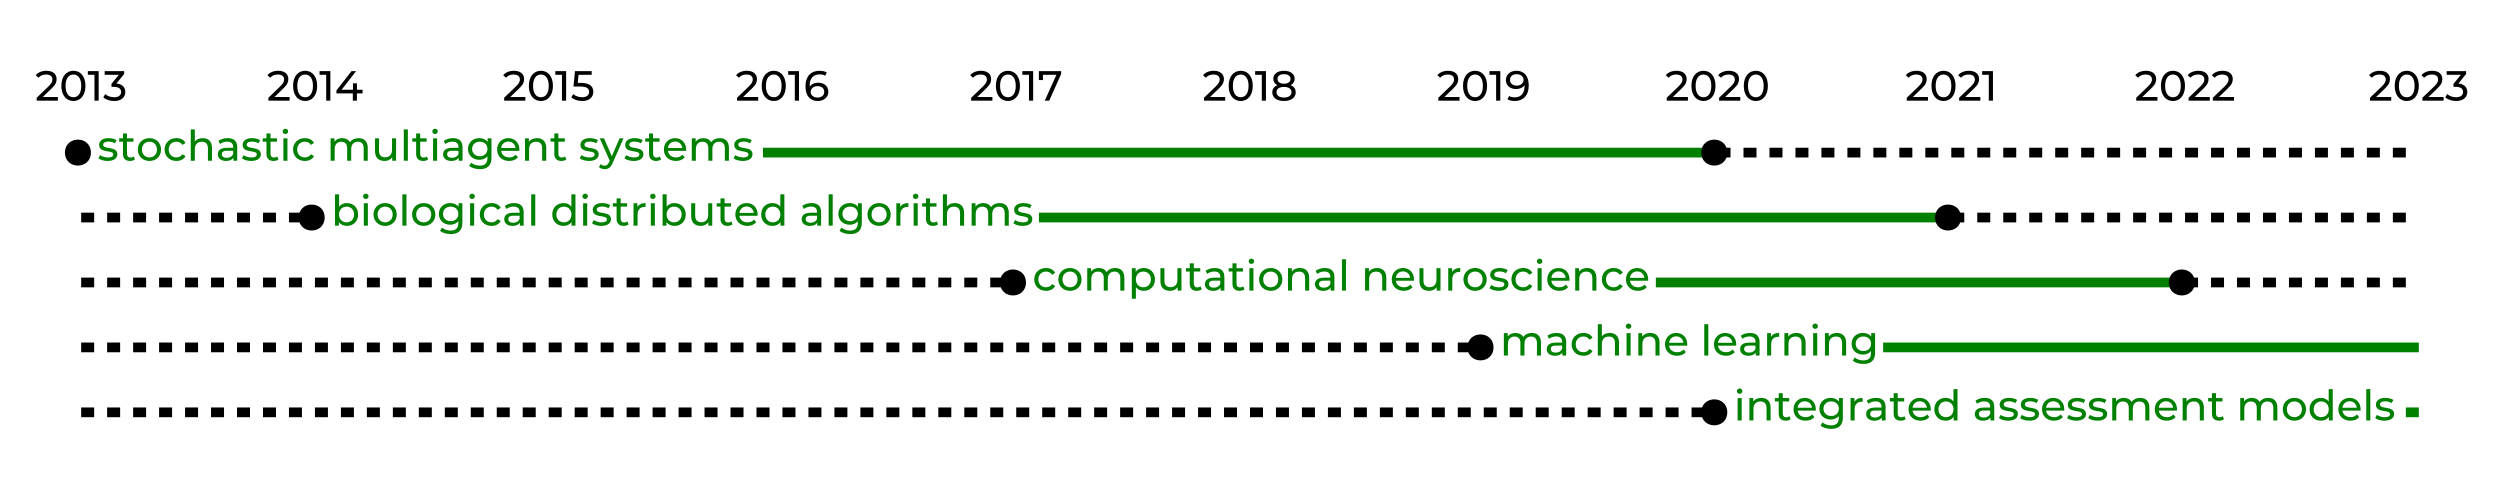
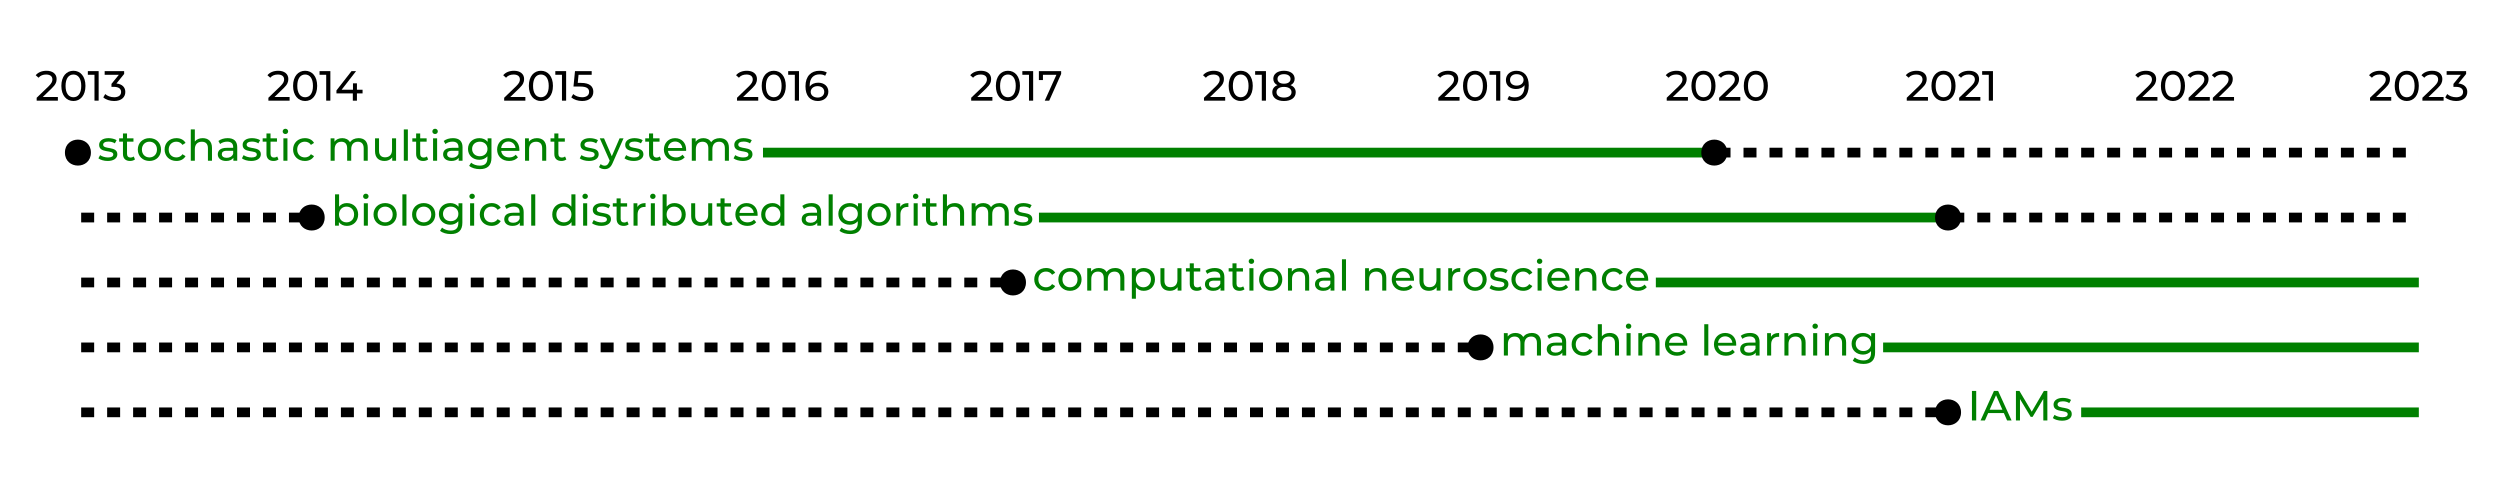
<svg xmlns="http://www.w3.org/2000/svg" xmlns:xlink="http://www.w3.org/1999/xlink" width="770pt" height="150pt" viewBox="0 0 770 150" version="1.1">
  <defs>
    <g>
      <symbol overflow="visible" id="glyph0-0">
        <path style="stroke:none;" d="M 7.109 0 L 7.109 -9.094 L 0.516 -9.094 L 0.516 0 Z M 1.562 -8.188 L 6.078 -8.188 L 6.078 -0.906 L 1.562 -0.906 Z M 1.562 -8.188 " />
      </symbol>
      <symbol overflow="visible" id="glyph0-1">
        <path style="stroke:none;" d="M 5.141 -3.812 C 6.375 -4.984 6.625 -5.781 6.625 -6.672 C 6.625 -8.234 5.406 -9.203 3.516 -9.203 C 2.094 -9.203 0.891 -8.703 0.188 -7.828 L 1.062 -7.062 C 1.625 -7.734 2.422 -8.047 3.391 -8.047 C 4.672 -8.047 5.328 -7.469 5.328 -6.531 C 5.328 -5.969 5.141 -5.391 4.188 -4.453 L 0.484 -0.891 L 0.484 0 L 7.016 0 L 7.016 -1.125 L 2.359 -1.125 Z M 5.141 -3.812 " />
      </symbol>
      <symbol overflow="visible" id="glyph0-2">
        <path style="stroke:none;" d="M 4.344 0.109 C 6.469 0.109 8.047 -1.594 8.047 -4.547 C 8.047 -7.516 6.469 -9.203 4.344 -9.203 C 2.203 -9.203 0.625 -7.516 0.625 -4.547 C 0.625 -1.594 2.203 0.109 4.344 0.109 Z M 4.344 -1.047 C 2.906 -1.047 1.922 -2.219 1.922 -4.547 C 1.922 -6.875 2.906 -8.047 4.344 -8.047 C 5.766 -8.047 6.75 -6.875 6.75 -4.547 C 6.75 -2.219 5.766 -1.047 4.344 -1.047 Z M 4.344 -1.047 " />
      </symbol>
      <symbol overflow="visible" id="glyph0-3">
        <path style="stroke:none;" d="M 0.109 -7.969 L 2.156 -7.969 L 2.156 0 L 3.438 0 L 3.438 -9.094 L 0.109 -9.094 Z M 0.109 -7.969 " />
      </symbol>
      <symbol overflow="visible" id="glyph0-4">
        <path style="stroke:none;" d="M 6.484 -8.219 L 6.484 -9.094 L 0.484 -9.094 L 0.484 -7.969 L 4.859 -7.969 L 2.578 -5.156 L 2.578 -4.25 L 3.297 -4.25 C 4.859 -4.25 5.547 -3.625 5.547 -2.672 C 5.547 -1.672 4.766 -1.047 3.406 -1.047 C 2.281 -1.047 1.281 -1.453 0.656 -2.031 L 0.062 -1 C 0.828 -0.312 2.109 0.109 3.406 0.109 C 5.719 0.109 6.844 -1.141 6.844 -2.672 C 6.844 -4.078 5.922 -5.109 4.109 -5.281 Z M 6.484 -8.219 " />
      </symbol>
      <symbol overflow="visible" id="glyph0-5">
        <path style="stroke:none;" d="M 6.812 -3.359 L 6.812 -5.328 L 5.594 -5.328 L 5.594 -3.359 L 2.094 -3.359 L 6.547 -9.094 L 5.141 -9.094 L 0.5 -3.141 L 0.5 -2.234 L 5.547 -2.234 L 5.547 0 L 6.812 0 L 6.812 -2.234 L 8.547 -2.234 L 8.547 -3.359 Z M 6.812 -3.359 " />
      </symbol>
      <symbol overflow="visible" id="glyph0-6">
        <path style="stroke:none;" d="M 2.203 -5.469 L 2.453 -7.969 L 6.5 -7.969 L 6.5 -9.094 L 1.359 -9.094 L 0.891 -4.344 L 2.953 -4.344 C 5.062 -4.344 5.703 -3.703 5.703 -2.672 C 5.703 -1.688 4.922 -1.047 3.547 -1.047 C 2.438 -1.047 1.438 -1.453 0.812 -2.031 L 0.219 -1 C 1 -0.312 2.281 0.109 3.562 0.109 C 5.891 0.109 7 -1.156 7 -2.734 C 7 -4.344 5.938 -5.469 3.219 -5.469 Z M 2.203 -5.469 " />
      </symbol>
      <symbol overflow="visible" id="glyph0-7">
        <path style="stroke:none;" d="M 4.547 -5.531 C 3.422 -5.531 2.453 -5.109 1.938 -4.328 C 1.922 -4.453 1.922 -4.547 1.922 -4.656 C 1.922 -6.922 3.109 -8.094 4.953 -8.094 C 5.609 -8.094 6.234 -7.969 6.688 -7.656 L 7.188 -8.672 C 6.609 -9.031 5.781 -9.203 4.922 -9.203 C 2.375 -9.203 0.625 -7.547 0.625 -4.438 C 0.625 -1.531 2 0.109 4.453 0.109 C 6.25 0.109 7.672 -1.016 7.672 -2.766 C 7.672 -4.453 6.359 -5.531 4.547 -5.531 Z M 4.391 -0.953 C 2.984 -0.953 2.234 -1.766 2.234 -2.703 C 2.234 -3.703 3.094 -4.469 4.328 -4.469 C 5.609 -4.469 6.406 -3.781 6.406 -2.719 C 6.406 -1.641 5.578 -0.953 4.391 -0.953 Z M 4.391 -0.953 " />
      </symbol>
      <symbol overflow="visible" id="glyph0-8">
        <path style="stroke:none;" d="M 0.391 -6.344 L 1.641 -6.344 L 1.641 -7.969 L 5.797 -7.969 L 2.203 0 L 3.578 0 L 7.25 -8.219 L 7.25 -9.094 L 0.391 -9.094 Z M 0.391 -6.344 " />
      </symbol>
      <symbol overflow="visible" id="glyph0-9">
        <path style="stroke:none;" d="M 6.188 -4.766 C 7.016 -5.156 7.469 -5.844 7.469 -6.734 C 7.469 -8.25 6.156 -9.203 4.172 -9.203 C 2.203 -9.203 0.891 -8.25 0.891 -6.734 C 0.891 -5.844 1.344 -5.156 2.172 -4.766 C 1.141 -4.375 0.578 -3.609 0.578 -2.578 C 0.578 -0.922 1.969 0.109 4.172 0.109 C 6.391 0.109 7.797 -0.922 7.797 -2.578 C 7.797 -3.609 7.234 -4.375 6.188 -4.766 Z M 4.172 -8.156 C 5.391 -8.156 6.203 -7.594 6.203 -6.688 C 6.203 -5.781 5.438 -5.219 4.172 -5.219 C 2.922 -5.219 2.188 -5.781 2.188 -6.688 C 2.188 -7.594 2.953 -8.156 4.172 -8.156 Z M 4.172 -0.953 C 2.734 -0.953 1.875 -1.594 1.875 -2.609 C 1.875 -3.609 2.734 -4.234 4.172 -4.234 C 5.609 -4.234 6.5 -3.609 6.5 -2.609 C 6.5 -1.594 5.609 -0.953 4.172 -0.953 Z M 4.172 -0.953 " />
      </symbol>
      <symbol overflow="visible" id="glyph0-10">
        <path style="stroke:none;" d="M 3.578 -9.203 C 1.766 -9.203 0.359 -8.094 0.359 -6.328 C 0.359 -4.656 1.656 -3.578 3.469 -3.578 C 4.609 -3.578 5.562 -3.984 6.094 -4.766 L 6.094 -4.453 C 6.094 -2.172 4.922 -1.016 3.078 -1.016 C 2.422 -1.016 1.812 -1.125 1.328 -1.438 L 0.828 -0.422 C 1.422 -0.062 2.234 0.109 3.094 0.109 C 5.641 0.109 7.391 -1.562 7.391 -4.672 C 7.391 -7.562 6.016 -9.203 3.578 -9.203 Z M 3.688 -4.625 C 2.422 -4.625 1.625 -5.312 1.625 -6.391 C 1.625 -7.469 2.438 -8.156 3.625 -8.156 C 5.047 -8.156 5.797 -7.328 5.797 -6.391 C 5.797 -5.391 4.938 -4.625 3.688 -4.625 Z M 3.688 -4.625 " />
      </symbol>
      <symbol overflow="visible" id="glyph0-11">
        <path style="stroke:none;" d="M 3.156 0.078 C 4.984 0.078 6.141 -0.719 6.141 -1.969 C 6.141 -4.641 1.766 -3.312 1.766 -4.938 C 1.766 -5.484 2.297 -5.891 3.391 -5.891 C 4.062 -5.891 4.766 -5.75 5.375 -5.344 L 5.922 -6.328 C 5.312 -6.719 4.297 -6.953 3.406 -6.953 C 1.641 -6.953 0.531 -6.125 0.531 -4.891 C 0.531 -2.141 4.891 -3.484 4.891 -1.938 C 4.891 -1.359 4.406 -1 3.25 -1 C 2.359 -1 1.422 -1.297 0.828 -1.719 L 0.312 -0.734 C 0.891 -0.266 2.016 0.078 3.156 0.078 Z M 3.156 0.078 " />
      </symbol>
      <symbol overflow="visible" id="glyph0-12">
        <path style="stroke:none;" d="M 4.672 -1.297 C 4.406 -1.094 4.062 -0.969 3.688 -0.969 C 3 -0.969 2.609 -1.391 2.609 -2.125 L 2.609 -5.859 L 4.594 -5.859 L 4.594 -6.891 L 2.609 -6.891 L 2.609 -8.391 L 1.359 -8.391 L 1.359 -6.891 L 0.188 -6.891 L 0.188 -5.859 L 1.359 -5.859 L 1.359 -2.078 C 1.359 -0.688 2.156 0.078 3.547 0.078 C 4.109 0.078 4.688 -0.078 5.062 -0.406 Z M 4.672 -1.297 " />
      </symbol>
      <symbol overflow="visible" id="glyph0-13">
        <path style="stroke:none;" d="M 4.141 0.078 C 6.203 0.078 7.703 -1.391 7.703 -3.438 C 7.703 -5.5 6.203 -6.953 4.141 -6.953 C 2.062 -6.953 0.547 -5.5 0.547 -3.438 C 0.547 -1.391 2.062 0.078 4.141 0.078 Z M 4.141 -1.016 C 2.812 -1.016 1.812 -1.969 1.812 -3.438 C 1.812 -4.906 2.812 -5.859 4.141 -5.859 C 5.453 -5.859 6.453 -4.906 6.453 -3.438 C 6.453 -1.969 5.453 -1.016 4.141 -1.016 Z M 4.141 -1.016 " />
      </symbol>
      <symbol overflow="visible" id="glyph0-14">
        <path style="stroke:none;" d="M 4.188 0.078 C 5.422 0.078 6.453 -0.438 7 -1.406 L 6.047 -2 C 5.609 -1.328 4.922 -1.016 4.172 -1.016 C 2.828 -1.016 1.812 -1.953 1.812 -3.438 C 1.812 -4.906 2.828 -5.859 4.172 -5.859 C 4.922 -5.859 5.609 -5.547 6.047 -4.875 L 7 -5.484 C 6.453 -6.453 5.422 -6.953 4.188 -6.953 C 2.062 -6.953 0.547 -5.5 0.547 -3.438 C 0.547 -1.391 2.062 0.078 4.188 0.078 Z M 4.188 0.078 " />
      </symbol>
      <symbol overflow="visible" id="glyph0-15">
        <path style="stroke:none;" d="M 4.859 -6.953 C 3.812 -6.953 2.953 -6.578 2.438 -5.922 L 2.438 -9.641 L 1.188 -9.641 L 1.188 0 L 2.438 0 L 2.438 -3.547 C 2.438 -5.047 3.281 -5.844 4.609 -5.844 C 5.797 -5.844 6.469 -5.172 6.469 -3.828 L 6.469 0 L 7.719 0 L 7.719 -3.969 C 7.719 -6 6.531 -6.953 4.859 -6.953 Z M 4.859 -6.953 " />
      </symbol>
      <symbol overflow="visible" id="glyph0-16">
        <path style="stroke:none;" d="M 3.688 -6.953 C 2.594 -6.953 1.562 -6.641 0.844 -6.078 L 1.359 -5.141 C 1.891 -5.594 2.734 -5.875 3.547 -5.875 C 4.781 -5.875 5.391 -5.266 5.391 -4.219 L 5.391 -3.969 L 3.422 -3.969 C 1.359 -3.969 0.656 -3.062 0.656 -1.953 C 0.656 -0.75 1.641 0.078 3.203 0.078 C 4.281 0.078 5.047 -0.281 5.453 -0.906 L 5.453 0 L 6.641 0 L 6.641 -4.156 C 6.641 -6.047 5.578 -6.953 3.688 -6.953 Z M 3.406 -0.891 C 2.453 -0.891 1.891 -1.312 1.891 -2 C 1.891 -2.594 2.234 -3.062 3.469 -3.062 L 5.391 -3.062 L 5.391 -2.109 C 5.078 -1.312 4.344 -0.891 3.406 -0.891 Z M 3.406 -0.891 " />
      </symbol>
      <symbol overflow="visible" id="glyph0-17">
        <path style="stroke:none;" d="M 1.812 -8.219 C 2.297 -8.219 2.656 -8.578 2.656 -9.047 C 2.656 -9.484 2.281 -9.844 1.812 -9.844 C 1.328 -9.844 0.969 -9.484 0.969 -9.016 C 0.969 -8.562 1.328 -8.219 1.812 -8.219 Z M 2.438 0 L 2.438 -6.891 L 1.188 -6.891 L 1.188 0 Z M 2.438 0 " />
      </symbol>
      <symbol overflow="visible" id="glyph0-18">
        <path style="stroke:none;" d="" />
      </symbol>
      <symbol overflow="visible" id="glyph0-19">
        <path style="stroke:none;" d="M 9.797 -6.953 C 8.625 -6.953 7.672 -6.469 7.156 -5.688 C 6.688 -6.531 5.812 -6.953 4.766 -6.953 C 3.719 -6.953 2.875 -6.562 2.375 -5.859 L 2.375 -6.891 L 1.188 -6.891 L 1.188 0 L 2.438 0 L 2.438 -3.547 C 2.438 -5.047 3.25 -5.844 4.5 -5.844 C 5.625 -5.844 6.281 -5.172 6.281 -3.828 L 6.281 0 L 7.531 0 L 7.531 -3.547 C 7.531 -5.047 8.344 -5.844 9.594 -5.844 C 10.719 -5.844 11.375 -5.172 11.375 -3.828 L 11.375 0 L 12.625 0 L 12.625 -3.969 C 12.625 -6 11.484 -6.953 9.797 -6.953 Z M 9.797 -6.953 " />
      </symbol>
      <symbol overflow="visible" id="glyph0-20">
        <path style="stroke:none;" d="M 6.359 -3.328 C 6.359 -1.844 5.531 -1.047 4.219 -1.047 C 3.047 -1.047 2.359 -1.719 2.359 -3.062 L 2.359 -6.891 L 1.125 -6.891 L 1.125 -2.922 C 1.125 -0.891 2.297 0.078 4.078 0.078 C 5.062 0.078 5.922 -0.328 6.422 -1.047 L 6.422 0 L 7.609 0 L 7.609 -6.891 L 6.359 -6.891 Z M 6.359 -3.328 " />
      </symbol>
      <symbol overflow="visible" id="glyph0-21">
        <path style="stroke:none;" d="M 2.438 0 L 2.438 -9.641 L 1.188 -9.641 L 1.188 0 Z M 2.438 0 " />
      </symbol>
      <symbol overflow="visible" id="glyph0-22">
        <path style="stroke:none;" d="M 6.594 -5.828 C 6 -6.578 5.062 -6.953 4.047 -6.953 C 2.047 -6.953 0.547 -5.609 0.547 -3.625 C 0.547 -1.641 2.047 -0.281 4.047 -0.281 C 5.031 -0.281 5.922 -0.641 6.531 -1.359 L 6.531 -0.812 C 6.531 0.75 5.781 1.516 4.156 1.516 C 3.141 1.516 2.141 1.156 1.516 0.609 L 0.906 1.578 C 1.656 2.25 2.938 2.594 4.203 2.594 C 6.531 2.594 7.781 1.5 7.781 -0.938 L 7.781 -6.891 L 6.594 -6.891 Z M 4.188 -1.375 C 2.797 -1.375 1.812 -2.297 1.812 -3.625 C 1.812 -4.969 2.797 -5.859 4.188 -5.859 C 5.562 -5.859 6.547 -4.969 6.547 -3.625 C 6.547 -2.297 5.562 -1.375 4.188 -1.375 Z M 4.188 -1.375 " />
      </symbol>
      <symbol overflow="visible" id="glyph0-23">
        <path style="stroke:none;" d="M 7.406 -3.406 C 7.406 -5.531 6 -6.953 4 -6.953 C 2.016 -6.953 0.547 -5.484 0.547 -3.438 C 0.547 -1.391 2.031 0.078 4.25 0.078 C 5.391 0.078 6.344 -0.312 6.969 -1.047 L 6.281 -1.844 C 5.766 -1.281 5.094 -1.016 4.297 -1.016 C 2.922 -1.016 1.953 -1.812 1.797 -3.031 L 7.391 -3.031 C 7.391 -3.141 7.406 -3.297 7.406 -3.406 Z M 4 -5.906 C 5.219 -5.906 6.078 -5.078 6.219 -3.922 L 1.797 -3.922 C 1.922 -5.094 2.812 -5.906 4 -5.906 Z M 4 -5.906 " />
      </symbol>
      <symbol overflow="visible" id="glyph0-24">
        <path style="stroke:none;" d="M 4.859 -6.953 C 3.766 -6.953 2.891 -6.547 2.375 -5.844 L 2.375 -6.891 L 1.188 -6.891 L 1.188 0 L 2.438 0 L 2.438 -3.547 C 2.438 -5.047 3.281 -5.844 4.609 -5.844 C 5.797 -5.844 6.469 -5.172 6.469 -3.828 L 6.469 0 L 7.719 0 L 7.719 -3.969 C 7.719 -6 6.531 -6.953 4.859 -6.953 Z M 4.859 -6.953 " />
      </symbol>
      <symbol overflow="visible" id="glyph0-25">
        <path style="stroke:none;" d="M 3.672 -1.375 L 1.281 -6.891 L -0.031 -6.891 L 3.016 -0.016 L 2.797 0.469 C 2.453 1.266 2.078 1.531 1.484 1.531 C 1.016 1.531 0.578 1.359 0.25 1.031 L -0.281 1.969 C 0.141 2.375 0.812 2.594 1.484 2.594 C 2.531 2.594 3.328 2.141 3.938 0.688 L 7.281 -6.891 L 6.062 -6.891 Z M 3.672 -1.375 " />
      </symbol>
      <symbol overflow="visible" id="glyph0-26">
        <path style="stroke:none;" d="M 4.844 -6.953 C 3.859 -6.953 3 -6.594 2.438 -5.844 L 2.438 -9.641 L 1.188 -9.641 L 1.188 0 L 2.375 0 L 2.375 -1.094 C 2.938 -0.312 3.828 0.078 4.844 0.078 C 6.844 0.078 8.312 -1.344 8.312 -3.438 C 8.312 -5.547 6.844 -6.953 4.844 -6.953 Z M 4.734 -1.016 C 3.422 -1.016 2.422 -1.969 2.422 -3.438 C 2.422 -4.906 3.422 -5.859 4.734 -5.859 C 6.062 -5.859 7.062 -4.906 7.062 -3.438 C 7.062 -1.969 6.062 -1.016 4.734 -1.016 Z M 4.734 -1.016 " />
      </symbol>
      <symbol overflow="visible" id="glyph0-27">
        <path style="stroke:none;" d="M 6.438 -5.844 C 5.859 -6.594 5 -6.953 4.031 -6.953 C 2.016 -6.953 0.547 -5.547 0.547 -3.438 C 0.547 -1.344 2.016 0.078 4.031 0.078 C 5.047 0.078 5.922 -0.312 6.484 -1.094 L 6.484 0 L 7.688 0 L 7.688 -9.641 L 6.438 -9.641 Z M 4.141 -1.016 C 2.812 -1.016 1.812 -1.969 1.812 -3.438 C 1.812 -4.906 2.812 -5.859 4.141 -5.859 C 5.453 -5.859 6.453 -4.906 6.453 -3.438 C 6.453 -1.969 5.453 -1.016 4.141 -1.016 Z M 4.141 -1.016 " />
      </symbol>
      <symbol overflow="visible" id="glyph0-28">
        <path style="stroke:none;" d="M 2.375 -6.891 L 1.188 -6.891 L 1.188 0 L 2.438 0 L 2.438 -3.438 C 2.438 -4.938 3.266 -5.766 4.609 -5.766 C 4.688 -5.766 4.781 -5.766 4.891 -5.75 L 4.891 -6.953 C 3.672 -6.953 2.828 -6.531 2.375 -5.734 Z M 2.375 -6.891 " />
      </symbol>
      <symbol overflow="visible" id="glyph0-29">
        <path style="stroke:none;" d="M 4.844 -6.953 C 3.828 -6.953 2.938 -6.562 2.375 -5.797 L 2.375 -6.891 L 1.188 -6.891 L 1.188 2.516 L 2.438 2.516 L 2.438 -1.047 C 3 -0.297 3.859 0.078 4.844 0.078 C 6.844 0.078 8.312 -1.328 8.312 -3.438 C 8.312 -5.547 6.844 -6.953 4.844 -6.953 Z M 4.734 -1.016 C 3.422 -1.016 2.422 -1.969 2.422 -3.438 C 2.422 -4.906 3.422 -5.859 4.734 -5.859 C 6.062 -5.859 7.062 -4.906 7.062 -3.438 C 7.062 -1.969 6.062 -1.016 4.734 -1.016 Z M 4.734 -1.016 " />
      </symbol>
+       <symbol overflow="visible" id="glyph0-30">
+         <path style="stroke:none;" d="M 2.672 0 L 2.672 -9.094 L 1.359 -9.094 L 1.359 0 Z M 2.672 0 " />
+       </symbol>
+       <symbol overflow="visible" id="glyph0-31">
+         <path style="stroke:none;" d="M 9.531 0 L 5.391 -9.094 L 4.109 -9.094 L -0.016 0 L 1.328 0 L 2.328 -2.281 L 7.156 -2.281 L 8.156 0 Z M 4.75 -7.781 L 6.703 -3.312 L 2.781 -3.312 Z M 4.75 -7.781 " />
+       </symbol>
+       <symbol overflow="visible" id="glyph0-32">
+         <path style="stroke:none;" d="M 11.031 -9.094 L 9.969 -9.094 L 6.234 -2.703 L 2.438 -9.094 L 1.359 -9.094 L 1.359 0 L 2.609 0 L 2.609 -6.594 L 5.906 -1.109 L 6.5 -1.109 L 9.781 -6.625 L 9.797 0 L 11.047 0 Z M 11.031 -9.094 " />
+       </symbol>
    </g>
  </defs>
-   <g id="surface11">
+   <g id="surface1">
    <rect x="0" y="0" width="770" height="150" style="fill:rgb(100%,100%,100%);fill-opacity:1;stroke:none;" />
    <g style="fill:rgb(0%,0%,0%);fill-opacity:1;">
      <use xlink:href="#glyph0-1" x="10.81" y="31" />
      <use xlink:href="#glyph0-2" x="18.273" y="31" />
      <use xlink:href="#glyph0-3" x="26.944" y="31" />
      <use xlink:href="#glyph0-4" x="31.753" y="31" />
    </g>
    <g style="fill:rgb(0%,0%,0%);fill-opacity:1;">
      <use xlink:href="#glyph0-1" x="82.18" y="31" />
      <use xlink:href="#glyph0-2" x="89.642" y="31" />
      <use xlink:href="#glyph0-3" x="98.313" y="31" />
      <use xlink:href="#glyph0-5" x="103.123" y="31" />
    </g>
    <g style="fill:rgb(0%,0%,0%);fill-opacity:1;">
      <use xlink:href="#glyph0-1" x="154.798" y="31" />
      <use xlink:href="#glyph0-2" x="162.26" y="31" />
      <use xlink:href="#glyph0-3" x="170.93" y="31" />
      <use xlink:href="#glyph0-6" x="175.74" y="31" />
    </g>
    <g style="fill:rgb(0%,0%,0%);fill-opacity:1;">
      <use xlink:href="#glyph0-1" x="226.518" y="31" />
      <use xlink:href="#glyph0-2" x="233.98" y="31" />
      <use xlink:href="#glyph0-3" x="242.651" y="31" />
      <use xlink:href="#glyph0-7" x="247.461" y="31" />
    </g>
    <g style="fill:rgb(0%,0%,0%);fill-opacity:1;">
      <use xlink:href="#glyph0-1" x="298.642" y="31" />
      <use xlink:href="#glyph0-2" x="306.103" y="31" />
      <use xlink:href="#glyph0-3" x="314.774" y="31" />
      <use xlink:href="#glyph0-8" x="319.584" y="31" />
    </g>
    <g style="fill:rgb(0%,0%,0%);fill-opacity:1;">
      <use xlink:href="#glyph0-1" x="370.342" y="31" />
      <use xlink:href="#glyph0-2" x="377.805" y="31" />
      <use xlink:href="#glyph0-3" x="386.476" y="31" />
      <use xlink:href="#glyph0-9" x="391.286" y="31" />
    </g>
    <g style="fill:rgb(0%,0%,0%);fill-opacity:1;">
      <use xlink:href="#glyph0-1" x="442.518" y="31" />
      <use xlink:href="#glyph0-2" x="449.98" y="31" />
      <use xlink:href="#glyph0-3" x="458.651" y="31" />
      <use xlink:href="#glyph0-10" x="463.461" y="31" />
    </g>
    <g style="fill:rgb(0%,0%,0%);fill-opacity:1;">
      <use xlink:href="#glyph0-1" x="512.867" y="31" />
      <use xlink:href="#glyph0-2" x="520.329" y="31" />
      <use xlink:href="#glyph0-1" x="529" y="31" />
      <use xlink:href="#glyph0-2" x="536.462" y="31" />
    </g>
    <g style="fill:rgb(0%,0%,0%);fill-opacity:1;">
      <use xlink:href="#glyph0-1" x="586.798" y="31" />
      <use xlink:href="#glyph0-2" x="594.26" y="31" />
      <use xlink:href="#glyph0-1" x="602.931" y="31" />
      <use xlink:href="#glyph0-3" x="610.393" y="31" />
    </g>
    <g style="fill:rgb(0%,0%,0%);fill-opacity:1;">
      <use xlink:href="#glyph0-1" x="657.471" y="31" />
      <use xlink:href="#glyph0-2" x="664.933" y="31" />
      <use xlink:href="#glyph0-1" x="673.605" y="31" />
      <use xlink:href="#glyph0-1" x="681.067" y="31" />
    </g>
    <g style="fill:rgb(0%,0%,0%);fill-opacity:1;">
      <use xlink:href="#glyph0-1" x="729.485" y="31" />
      <use xlink:href="#glyph0-2" x="736.947" y="31" />
      <use xlink:href="#glyph0-1" x="745.617" y="31" />
      <use xlink:href="#glyph0-4" x="753.08" y="31" />
    </g>
    <path style="fill:none;stroke-width:3;stroke-linecap:butt;stroke-linejoin:miter;stroke:rgb(0%,0%,0%);stroke-opacity:1;stroke-dasharray:4,4;stroke-miterlimit:10;" d="M 25 47 L 25 47 " />
    <path style=" stroke:none;fill-rule:nonzero;fill:rgb(0%,0%,0%);fill-opacity:1;" d="M 28 47 C 28 52.332 20 52.332 20 47 C 20 41.668 28 41.668 28 47 " />
    <g style="fill:rgb(0%,50.196%,0%);fill-opacity:1;">
      <use xlink:href="#glyph0-11" x="30" y="49.5" />
      <use xlink:href="#glyph0-12" x="36.513" y="49.5" />
      <use xlink:href="#glyph0-13" x="41.895" y="49.5" />
      <use xlink:href="#glyph0-14" x="50.15" y="49.5" />
      <use xlink:href="#glyph0-15" x="57.573" y="49.5" />
      <use xlink:href="#glyph0-16" x="66.426" y="49.5" />
      <use xlink:href="#glyph0-11" x="74.2" y="49.5" />
      <use xlink:href="#glyph0-12" x="80.713" y="49.5" />
      <use xlink:href="#glyph0-17" x="86.095" y="49.5" />
      <use xlink:href="#glyph0-14" x="89.722" y="49.5" />
      <use xlink:href="#glyph0-18" x="97.145" y="49.5" />
      <use xlink:href="#glyph0-19" x="100.642" y="49.5" />
      <use xlink:href="#glyph0-20" x="114.383" y="49.5" />
      <use xlink:href="#glyph0-21" x="123.184" y="49.5" />
      <use xlink:href="#glyph0-12" x="126.811" y="49.5" />
      <use xlink:href="#glyph0-17" x="132.193" y="49.5" />
      <use xlink:href="#glyph0-16" x="135.82" y="49.5" />
      <use xlink:href="#glyph0-22" x="143.594" y="49.5" />
      <use xlink:href="#glyph0-23" x="152.564" y="49.5" />
      <use xlink:href="#glyph0-24" x="160.52" y="49.5" />
      <use xlink:href="#glyph0-12" x="169.373" y="49.5" />
      <use xlink:href="#glyph0-18" x="174.755" y="49.5" />
      <use xlink:href="#glyph0-11" x="178.252" y="49.5" />
      <use xlink:href="#glyph0-25" x="184.765" y="49.5" />
      <use xlink:href="#glyph0-11" x="192.032" y="49.5" />
      <use xlink:href="#glyph0-12" x="198.545" y="49.5" />
      <use xlink:href="#glyph0-23" x="203.927" y="49.5" />
      <use xlink:href="#glyph0-19" x="211.883" y="49.5" />
      <use xlink:href="#glyph0-11" x="225.624" y="49.5" />
    </g>
    <path style="fill:none;stroke-width:3;stroke-linecap:butt;stroke-linejoin:miter;stroke:rgb(0%,50.196%,0%);stroke-opacity:1;stroke-miterlimit:10;" d="M 235 47 L 529 47 " />
    <path style="fill:none;stroke-width:3;stroke-linecap:butt;stroke-linejoin:miter;stroke:rgb(0%,0%,0%);stroke-opacity:1;stroke-dasharray:4,4;stroke-miterlimit:10;" d="M 529 47 L 745 47 " />
    <path style=" stroke:none;fill-rule:nonzero;fill:rgb(0%,0%,0%);fill-opacity:1;" d="M 532 47 C 532 52.332 524 52.332 524 47 C 524 41.668 532 41.668 532 47 " />
    <path style="fill:none;stroke-width:3;stroke-linecap:butt;stroke-linejoin:miter;stroke:rgb(0%,0%,0%);stroke-opacity:1;stroke-dasharray:4,4;stroke-miterlimit:10;" d="M 25 67 L 97 67 " />
    <path style=" stroke:none;fill-rule:nonzero;fill:rgb(0%,0%,0%);fill-opacity:1;" d="M 100 67 C 100 72.332 92 72.332 92 67 C 92 61.668 100 61.668 100 67 " />
    <g style="fill:rgb(0%,50.196%,0%);fill-opacity:1;">
      <use xlink:href="#glyph0-26" x="102" y="69.5" />
      <use xlink:href="#glyph0-17" x="110.866" y="69.5" />
      <use xlink:href="#glyph0-13" x="114.493" y="69.5" />
      <use xlink:href="#glyph0-21" x="122.748" y="69.5" />
      <use xlink:href="#glyph0-13" x="126.375" y="69.5" />
      <use xlink:href="#glyph0-22" x="134.63" y="69.5" />
      <use xlink:href="#glyph0-17" x="143.6" y="69.5" />
      <use xlink:href="#glyph0-14" x="147.227" y="69.5" />
      <use xlink:href="#glyph0-16" x="154.65" y="69.5" />
      <use xlink:href="#glyph0-21" x="162.424" y="69.5" />
      <use xlink:href="#glyph0-18" x="166.051" y="69.5" />
      <use xlink:href="#glyph0-27" x="169.548" y="69.5" />
      <use xlink:href="#glyph0-17" x="178.414" y="69.5" />
      <use xlink:href="#glyph0-11" x="182.041" y="69.5" />
      <use xlink:href="#glyph0-12" x="188.554" y="69.5" />
      <use xlink:href="#glyph0-28" x="193.936" y="69.5" />
      <use xlink:href="#glyph0-17" x="199.266" y="69.5" />
      <use xlink:href="#glyph0-26" x="202.893" y="69.5" />
      <use xlink:href="#glyph0-20" x="211.759" y="69.5" />
      <use xlink:href="#glyph0-12" x="220.56" y="69.5" />
      <use xlink:href="#glyph0-23" x="225.942" y="69.5" />
      <use xlink:href="#glyph0-27" x="233.898" y="69.5" />
      <use xlink:href="#glyph0-18" x="242.764" y="69.5" />
      <use xlink:href="#glyph0-16" x="246.261" y="69.5" />
      <use xlink:href="#glyph0-21" x="254.035" y="69.5" />
      <use xlink:href="#glyph0-22" x="257.662" y="69.5" />
      <use xlink:href="#glyph0-13" x="266.632" y="69.5" />
      <use xlink:href="#glyph0-28" x="274.887" y="69.5" />
      <use xlink:href="#glyph0-17" x="280.217" y="69.5" />
      <use xlink:href="#glyph0-12" x="283.844" y="69.5" />
      <use xlink:href="#glyph0-15" x="289.226" y="69.5" />
      <use xlink:href="#glyph0-19" x="298.079" y="69.5" />
      <use xlink:href="#glyph0-11" x="311.82" y="69.5" />
    </g>
    <path style="fill:none;stroke-width:3;stroke-linecap:butt;stroke-linejoin:miter;stroke:rgb(0%,50.196%,0%);stroke-opacity:1;stroke-miterlimit:10;" d="M 320 67 L 601 67 " />
    <path style="fill:none;stroke-width:3;stroke-linecap:butt;stroke-linejoin:miter;stroke:rgb(0%,0%,0%);stroke-opacity:1;stroke-dasharray:4,4;stroke-miterlimit:10;" d="M 601 67 L 745 67 " />
    <path style=" stroke:none;fill-rule:nonzero;fill:rgb(0%,0%,0%);fill-opacity:1;" d="M 604 67 C 604 72.332 596 72.332 596 67 C 596 61.668 604 61.668 604 67 " />
    <path style="fill:none;stroke-width:3;stroke-linecap:butt;stroke-linejoin:miter;stroke:rgb(0%,0%,0%);stroke-opacity:1;stroke-dasharray:4,4;stroke-miterlimit:10;" d="M 25 87 L 313 87 " />
    <path style=" stroke:none;fill-rule:nonzero;fill:rgb(0%,0%,0%);fill-opacity:1;" d="M 316 87 C 316 92.332 308 92.332 308 87 C 308 81.668 316 81.668 316 87 " />
    <g style="fill:rgb(0%,50.196%,0%);fill-opacity:1;">
      <use xlink:href="#glyph0-14" x="318" y="89.5" />
      <use xlink:href="#glyph0-13" x="325.423" y="89.5" />
      <use xlink:href="#glyph0-19" x="333.678" y="89.5" />
      <use xlink:href="#glyph0-29" x="347.419" y="89.5" />
      <use xlink:href="#glyph0-20" x="356.285" y="89.5" />
      <use xlink:href="#glyph0-12" x="365.086" y="89.5" />
      <use xlink:href="#glyph0-16" x="370.468" y="89.5" />
      <use xlink:href="#glyph0-12" x="378.242" y="89.5" />
      <use xlink:href="#glyph0-17" x="383.624" y="89.5" />
      <use xlink:href="#glyph0-13" x="387.251" y="89.5" />
      <use xlink:href="#glyph0-24" x="395.506" y="89.5" />
      <use xlink:href="#glyph0-16" x="404.359" y="89.5" />
      <use xlink:href="#glyph0-21" x="412.133" y="89.5" />
      <use xlink:href="#glyph0-18" x="415.76" y="89.5" />
      <use xlink:href="#glyph0-24" x="419.257" y="89.5" />
      <use xlink:href="#glyph0-23" x="428.11" y="89.5" />
      <use xlink:href="#glyph0-20" x="436.066" y="89.5" />
      <use xlink:href="#glyph0-28" x="444.867" y="89.5" />
      <use xlink:href="#glyph0-13" x="450.197" y="89.5" />
      <use xlink:href="#glyph0-11" x="458.452" y="89.5" />
      <use xlink:href="#glyph0-14" x="464.965" y="89.5" />
      <use xlink:href="#glyph0-17" x="472.388" y="89.5" />
      <use xlink:href="#glyph0-23" x="476.015" y="89.5" />
      <use xlink:href="#glyph0-24" x="483.971" y="89.5" />
      <use xlink:href="#glyph0-14" x="492.824" y="89.5" />
      <use xlink:href="#glyph0-23" x="500.247" y="89.5" />
    </g>
-     <path style="fill:none;stroke-width:3;stroke-linecap:butt;stroke-linejoin:miter;stroke:rgb(0%,50.196%,0%);stroke-opacity:1;stroke-miterlimit:10;" d="M 510 87 L 673 87 " />
-     <path style="fill:none;stroke-width:3;stroke-linecap:butt;stroke-linejoin:miter;stroke:rgb(0%,0%,0%);stroke-opacity:1;stroke-dasharray:4,4;stroke-miterlimit:10;" d="M 673 87 L 745 87 " />
-     <path style=" stroke:none;fill-rule:nonzero;fill:rgb(0%,0%,0%);fill-opacity:1;" d="M 676 87 C 676 92.332 668 92.332 668 87 C 668 81.668 676 81.668 676 87 " />
+     <path style="fill:none;stroke-width:3;stroke-linecap:butt;stroke-linejoin:miter;stroke:rgb(0%,50.196%,0%);stroke-opacity:1;stroke-miterlimit:10;" d="M 510 87 L 745 87 " />
+     <path style="fill:none;stroke-width:3;stroke-linecap:butt;stroke-linejoin:miter;stroke:rgb(0%,0%,0%);stroke-opacity:1;stroke-dasharray:4,4;stroke-miterlimit:10;" d="M 745 87 L 745 87 " />
    <path style="fill:none;stroke-width:3;stroke-linecap:butt;stroke-linejoin:miter;stroke:rgb(0%,0%,0%);stroke-opacity:1;stroke-dasharray:4,4;stroke-miterlimit:10;" d="M 25 107 L 457 107 " />
    <path style=" stroke:none;fill-rule:nonzero;fill:rgb(0%,0%,0%);fill-opacity:1;" d="M 460 107 C 460 112.332 452 112.332 452 107 C 452 101.668 460 101.668 460 107 " />
    <g style="fill:rgb(0%,50.196%,0%);fill-opacity:1;">
      <use xlink:href="#glyph0-19" x="462" y="109.5" />
      <use xlink:href="#glyph0-16" x="475.741" y="109.5" />
      <use xlink:href="#glyph0-14" x="483.515" y="109.5" />
      <use xlink:href="#glyph0-15" x="490.938" y="109.5" />
      <use xlink:href="#glyph0-17" x="499.791" y="109.5" />
      <use xlink:href="#glyph0-24" x="503.418" y="109.5" />
      <use xlink:href="#glyph0-23" x="512.271" y="109.5" />
      <use xlink:href="#glyph0-18" x="520.227" y="109.5" />
      <use xlink:href="#glyph0-21" x="523.724" y="109.5" />
      <use xlink:href="#glyph0-23" x="527.351" y="109.5" />
      <use xlink:href="#glyph0-16" x="535.307" y="109.5" />
      <use xlink:href="#glyph0-28" x="543.081" y="109.5" />
      <use xlink:href="#glyph0-24" x="548.411" y="109.5" />
      <use xlink:href="#glyph0-17" x="557.264" y="109.5" />
      <use xlink:href="#glyph0-24" x="560.891" y="109.5" />
      <use xlink:href="#glyph0-22" x="569.744" y="109.5" />
    </g>
    <path style="fill:none;stroke-width:3;stroke-linecap:butt;stroke-linejoin:miter;stroke:rgb(0%,50.196%,0%);stroke-opacity:1;stroke-miterlimit:10;" d="M 580 107 L 745 107 " />
    <path style="fill:none;stroke-width:3;stroke-linecap:butt;stroke-linejoin:miter;stroke:rgb(0%,0%,0%);stroke-opacity:1;stroke-dasharray:4,4;stroke-miterlimit:10;" d="M 745 107 L 745 107 " />
-     <path style="fill:none;stroke-width:3;stroke-linecap:butt;stroke-linejoin:miter;stroke:rgb(0%,0%,0%);stroke-opacity:1;stroke-dasharray:4,4;stroke-miterlimit:10;" d="M 25 127 L 529 127 " />
-     <path style=" stroke:none;fill-rule:nonzero;fill:rgb(0%,0%,0%);fill-opacity:1;" d="M 532 127 C 532 132.332 524 132.332 524 127 C 524 121.668 532 121.668 532 127 " />
-     <g style="fill:rgb(0%,50.196%,0%);fill-opacity:1;">
-       <use xlink:href="#glyph0-17" x="534" y="129.5" />
-       <use xlink:href="#glyph0-24" x="537.627" y="129.5" />
-       <use xlink:href="#glyph0-12" x="546.48" y="129.5" />
-       <use xlink:href="#glyph0-23" x="551.862" y="129.5" />
-       <use xlink:href="#glyph0-22" x="559.818" y="129.5" />
-       <use xlink:href="#glyph0-28" x="568.788" y="129.5" />
-       <use xlink:href="#glyph0-16" x="574.118" y="129.5" />
-       <use xlink:href="#glyph0-12" x="581.892" y="129.5" />
-       <use xlink:href="#glyph0-23" x="587.274" y="129.5" />
-       <use xlink:href="#glyph0-27" x="595.23" y="129.5" />
-       <use xlink:href="#glyph0-18" x="604.096" y="129.5" />
-       <use xlink:href="#glyph0-16" x="607.593" y="129.5" />
-       <use xlink:href="#glyph0-11" x="615.367" y="129.5" />
-       <use xlink:href="#glyph0-11" x="621.88" y="129.5" />
-       <use xlink:href="#glyph0-23" x="628.393" y="129.5" />
-       <use xlink:href="#glyph0-11" x="636.349" y="129.5" />
-       <use xlink:href="#glyph0-11" x="642.862" y="129.5" />
-       <use xlink:href="#glyph0-19" x="649.375" y="129.5" />
-       <use xlink:href="#glyph0-23" x="663.116" y="129.5" />
-       <use xlink:href="#glyph0-24" x="671.072" y="129.5" />
-       <use xlink:href="#glyph0-12" x="679.925" y="129.5" />
-       <use xlink:href="#glyph0-18" x="685.307" y="129.5" />
-       <use xlink:href="#glyph0-19" x="688.804" y="129.5" />
-       <use xlink:href="#glyph0-13" x="702.545" y="129.5" />
-       <use xlink:href="#glyph0-27" x="710.8" y="129.5" />
-       <use xlink:href="#glyph0-23" x="719.666" y="129.5" />
-       <use xlink:href="#glyph0-21" x="727.622" y="129.5" />
-       <use xlink:href="#glyph0-11" x="731.249" y="129.5" />
-     </g>
-     <path style="fill:none;stroke-width:3;stroke-linecap:butt;stroke-linejoin:miter;stroke:rgb(0%,50.196%,0%);stroke-opacity:1;stroke-miterlimit:10;" d="M 741 127 L 745 127 " />
+     <path style="fill:none;stroke-width:3;stroke-linecap:butt;stroke-linejoin:miter;stroke:rgb(0%,0%,0%);stroke-opacity:1;stroke-dasharray:4,4;stroke-miterlimit:10;" d="M 25 127 L 601 127 " />
+     <path style=" stroke:none;fill-rule:nonzero;fill:rgb(0%,0%,0%);fill-opacity:1;" d="M 604 127 C 604 132.332 596 132.332 596 127 C 596 121.668 604 121.668 604 127 " />
+     <g style="fill:rgb(0%,50.196%,0%);fill-opacity:1;">
+       <use xlink:href="#glyph0-30" x="606" y="129.5" />
+       <use xlink:href="#glyph0-31" x="610.03" y="129.5" />
+       <use xlink:href="#glyph0-32" x="619.546" y="129.5" />
+       <use xlink:href="#glyph0-11" x="631.961" y="129.5" />
+     </g>
+     <path style="fill:none;stroke-width:3;stroke-linecap:butt;stroke-linejoin:miter;stroke:rgb(0%,50.196%,0%);stroke-opacity:1;stroke-miterlimit:10;" d="M 641 127 L 745 127 " />
    <path style="fill:none;stroke-width:3;stroke-linecap:butt;stroke-linejoin:miter;stroke:rgb(0%,0%,0%);stroke-opacity:1;stroke-dasharray:4,4;stroke-miterlimit:10;" d="M 745 127 L 745 127 " />
  </g>
</svg>
